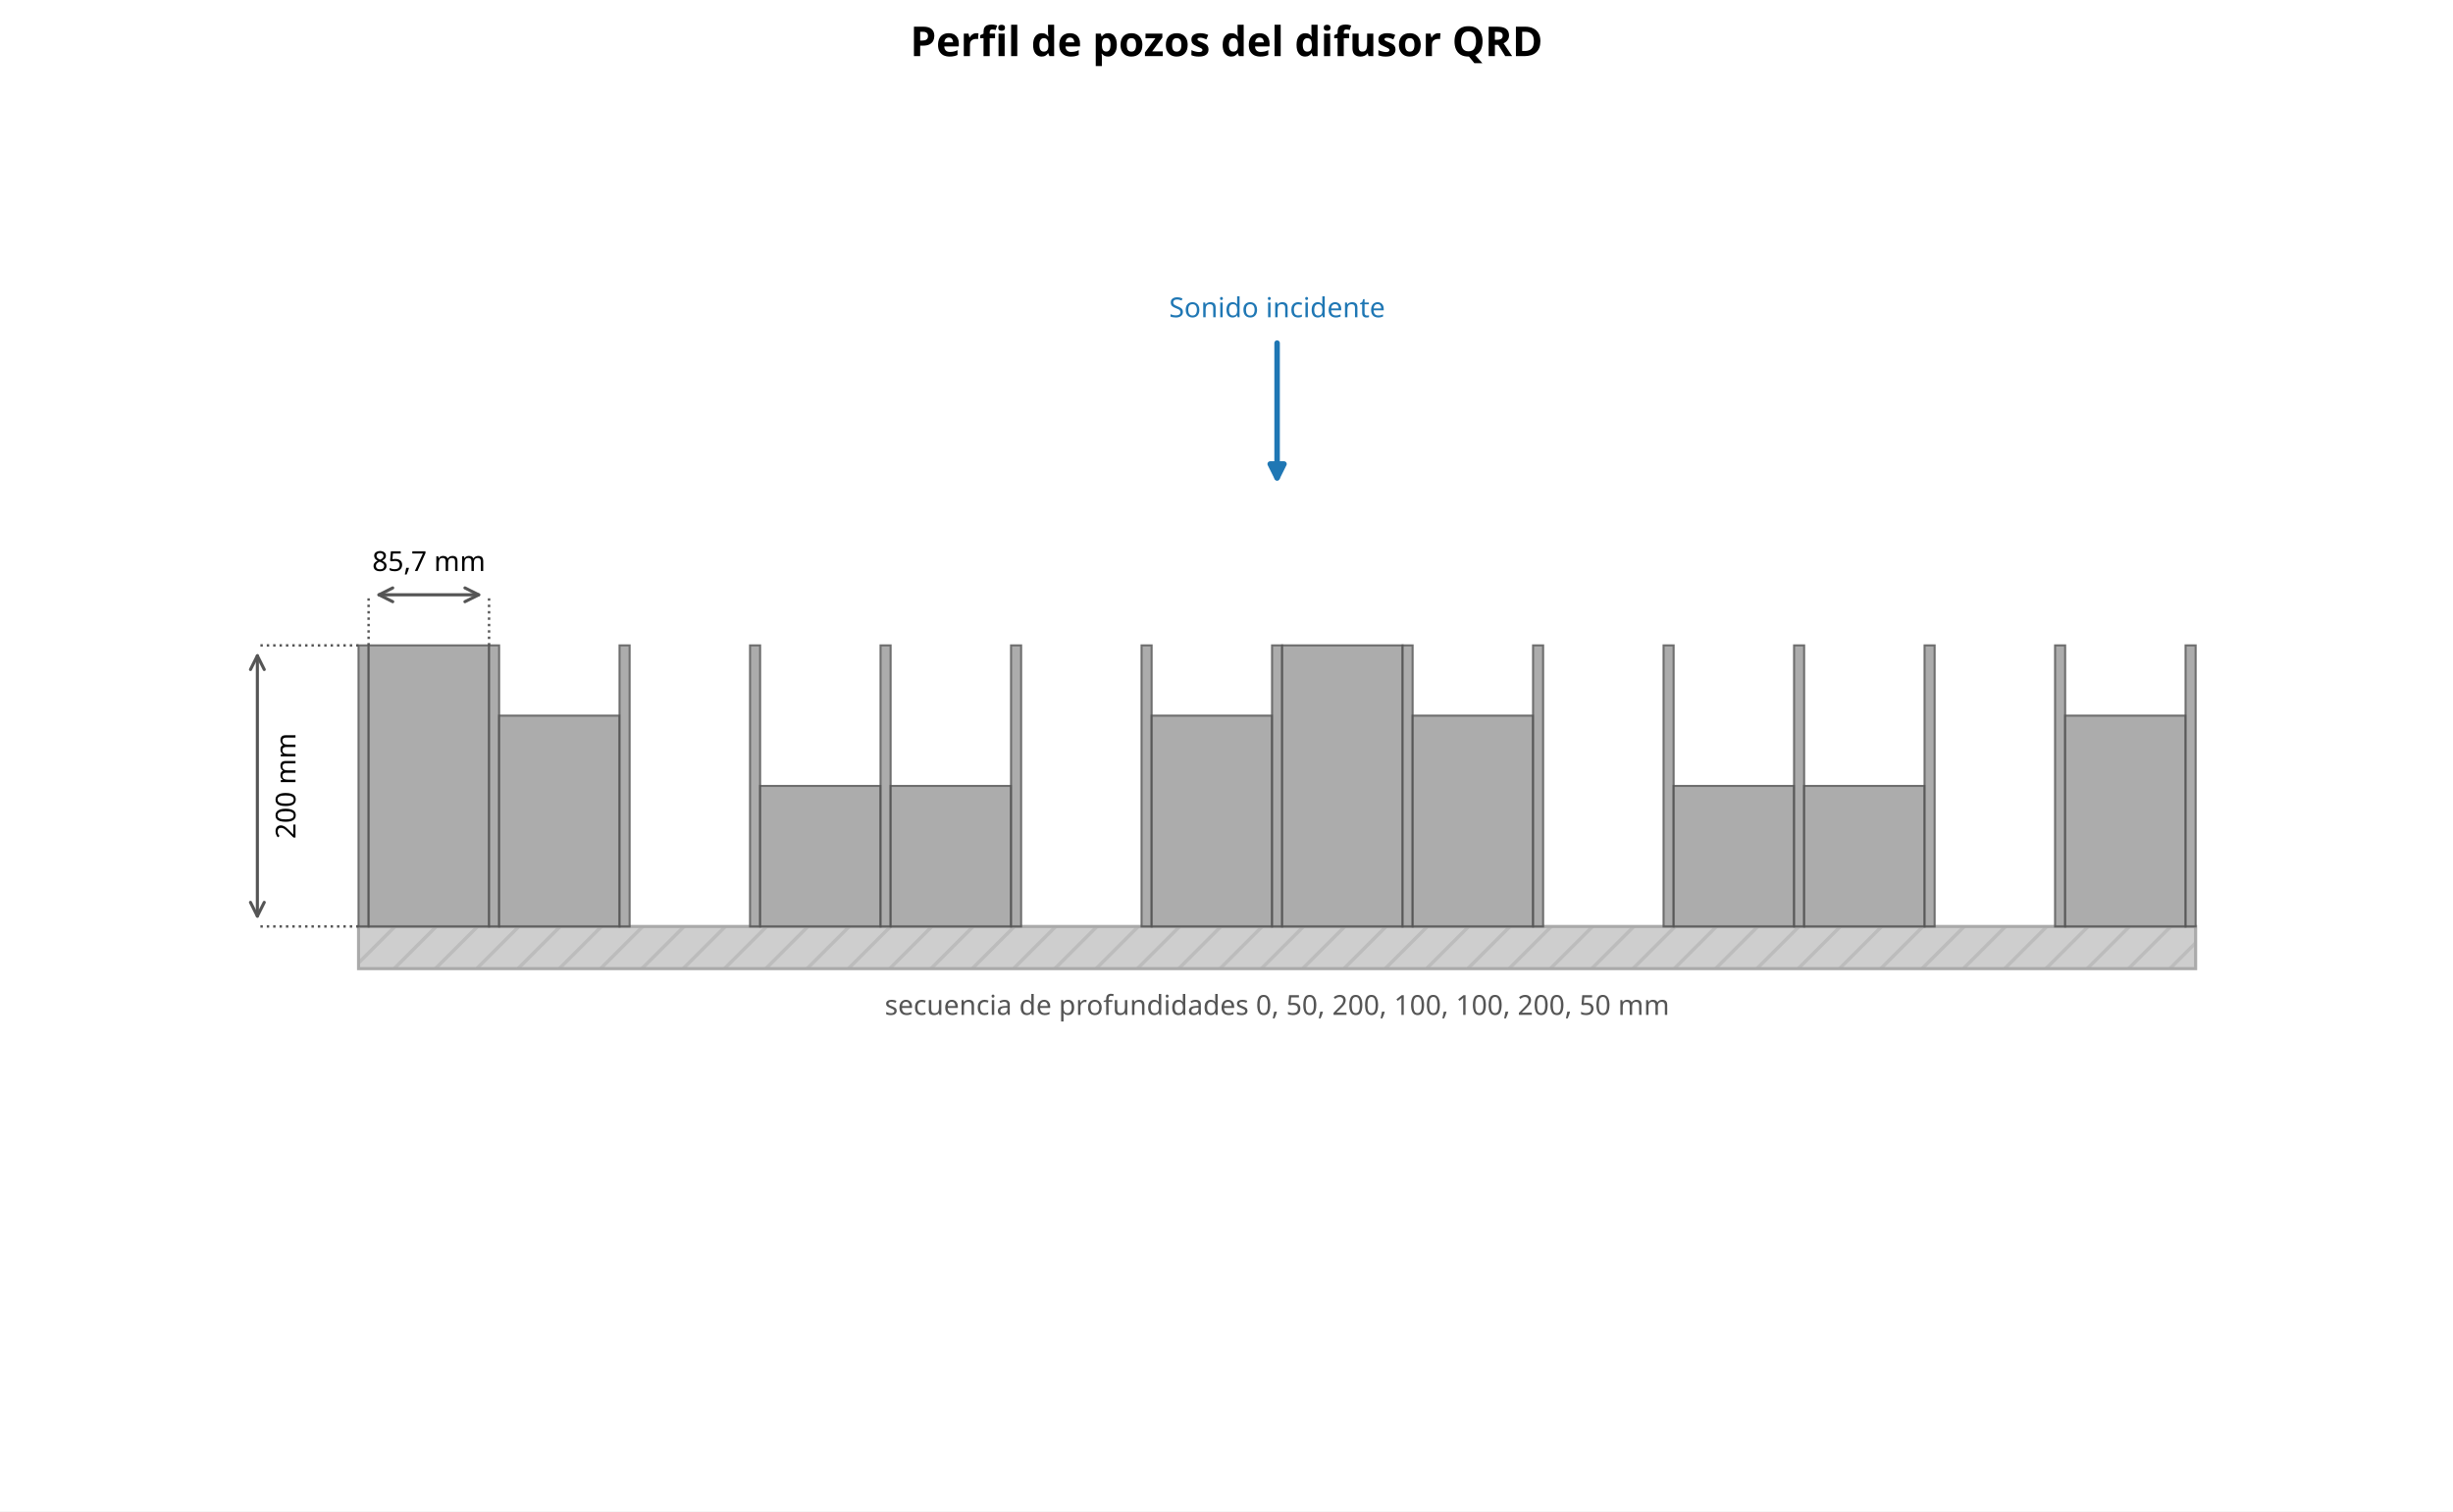
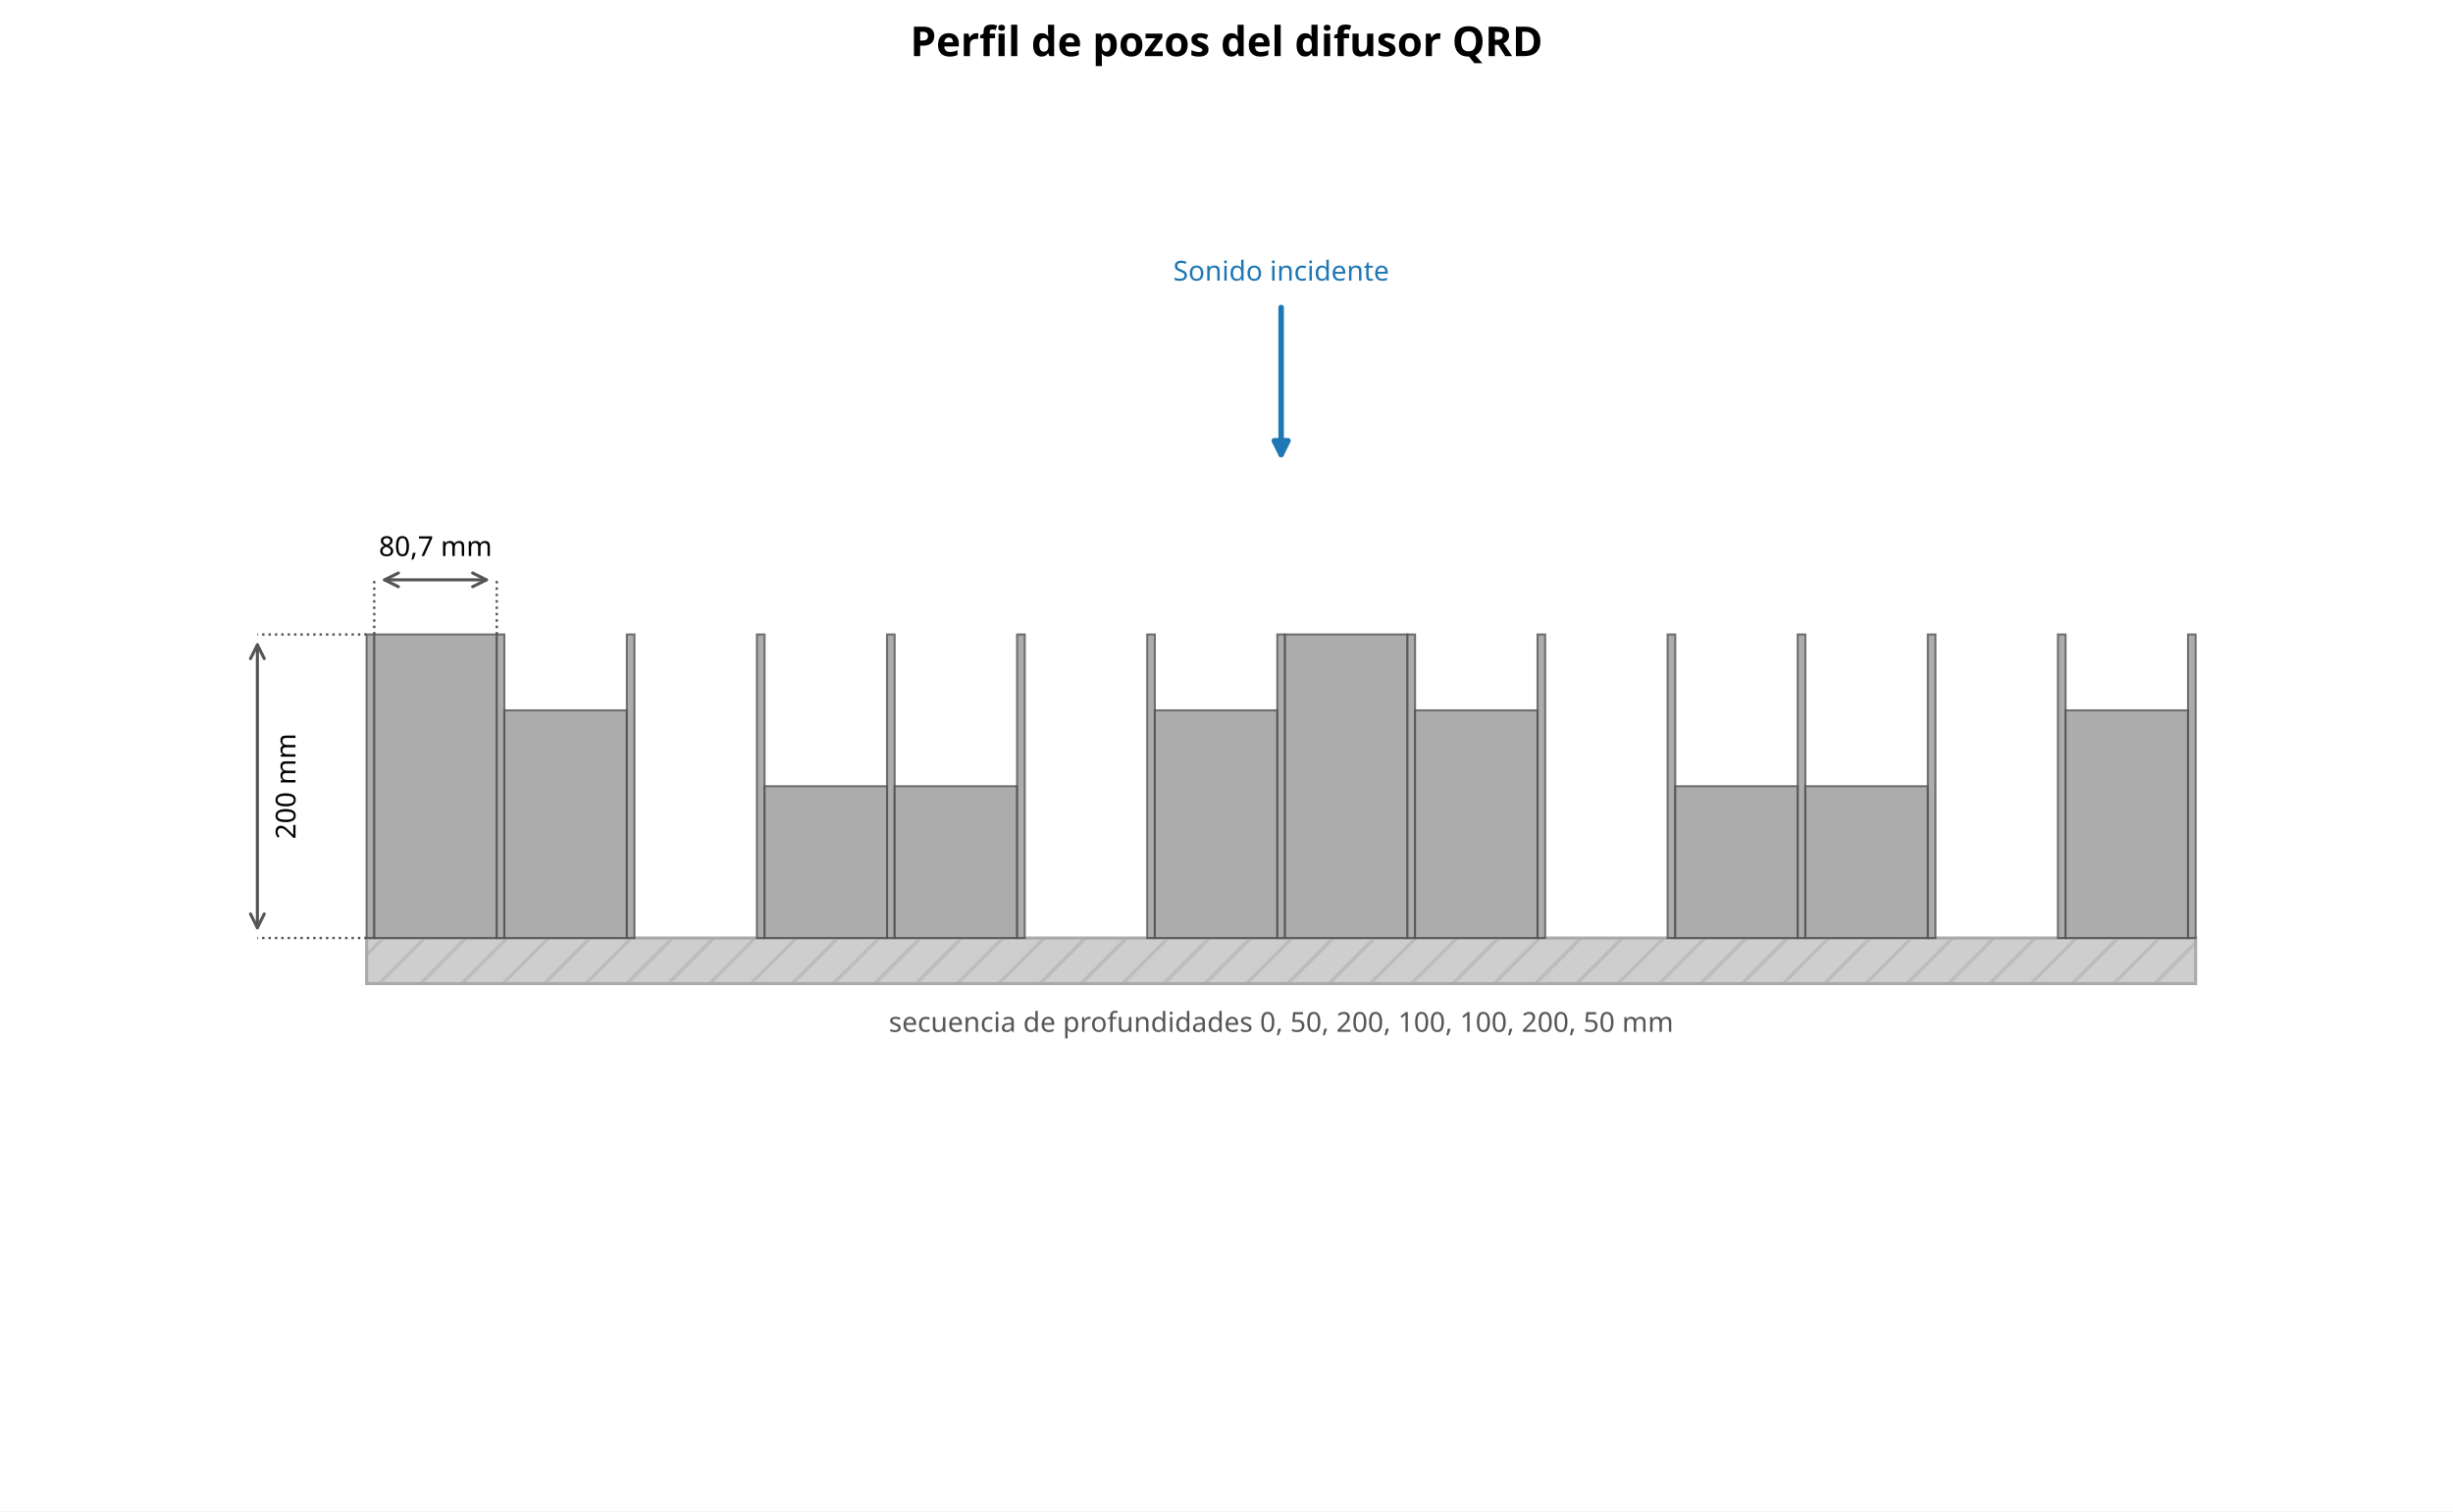
<svg xmlns="http://www.w3.org/2000/svg" width="712.8pt" height="439.198pt" viewBox="0 0 712.8 439.198" version="1.1">
  <defs>
    <style type="text/css">*{stroke-linejoin: round; stroke-linecap: butt}</style>
  </defs>
  <g id="figure_1">
    <g id="patch_1">
      <path d="M 0 439.198  L 712.8 439.198  L 712.8 0  L 0 0  z " style="fill: #ffffff" />
    </g>
    <g id="axes_1">
      <g id="patch_2">
-         <path d="M 104.191 281.474  L 638.013 281.474  L 638.013 269.222  L 104.191 269.222  z " clip-path="url(#p472bcebf09)" style="fill: url(#h32e9a0c4a8); opacity: 0.5; stroke: #555555; stroke-width: 0.9; stroke-linejoin: miter" />
+         <path d="M 106.543 285.818  L 638.013 285.818  L 638.013 272.587  L 106.543 272.587  z " clip-path="url(#p472bcebf09)" style="fill: url(#h32e9a0c4a8); opacity: 0.5; stroke: #555555; stroke-width: 0.9; stroke-linejoin: miter" />
      </g>
      <g id="patch_3">
-         <path d="M 104.191 269.222  L 107.108 269.222  L 107.108 187.544  L 104.191 187.544  z " clip-path="url(#p472bcebf09)" style="fill: #9e9e9e; opacity: 0.85; stroke: #555555; stroke-width: 0.6; stroke-linejoin: miter" />
+         <path d="M 106.543 272.587  L 108.748 272.587  L 108.748 184.376  L 106.543 184.376  z " clip-path="url(#p472bcebf09)" style="fill: #9e9e9e; opacity: 0.85; stroke: #555555; stroke-width: 0.6; stroke-linejoin: miter" />
      </g>
      <g id="patch_4">
-         <path d="M 107.108 269.222  L 142.113 269.222  L 142.113 187.544  L 107.108 187.544  z " clip-path="url(#p472bcebf09)" style="fill: #9e9e9e; opacity: 0.85; stroke: #555555; stroke-width: 0.6; stroke-linejoin: miter" />
+         <path d="M 108.748 272.587  L 144.348 272.587  L 144.348 184.376  L 108.748 184.376  z " clip-path="url(#p472bcebf09)" style="fill: #9e9e9e; opacity: 0.85; stroke: #555555; stroke-width: 0.6; stroke-linejoin: miter" />
      </g>
      <g id="patch_5">
-         <path d="M 142.113 269.222  L 145.03 269.222  L 145.03 187.544  L 142.113 187.544  z " clip-path="url(#p472bcebf09)" style="fill: #9e9e9e; opacity: 0.85; stroke: #555555; stroke-width: 0.6; stroke-linejoin: miter" />
+         <path d="M 144.348 272.587  L 146.553 272.587  L 146.553 184.376  L 144.348 184.376  z " clip-path="url(#p472bcebf09)" style="fill: #9e9e9e; opacity: 0.85; stroke: #555555; stroke-width: 0.6; stroke-linejoin: miter" />
      </g>
      <g id="patch_6">
-         <path d="M 145.03 269.222  L 180.035 269.222  L 180.035 207.964  L 145.03 207.964  z " clip-path="url(#p472bcebf09)" style="fill: #9e9e9e; opacity: 0.85; stroke: #555555; stroke-width: 0.6; stroke-linejoin: miter" />
+         <path d="M 146.553 272.587  L 182.152 272.587  L 182.152 206.429  L 146.553 206.429  z " clip-path="url(#p472bcebf09)" style="fill: #9e9e9e; opacity: 0.85; stroke: #555555; stroke-width: 0.6; stroke-linejoin: miter" />
      </g>
      <g id="patch_7">
-         <path d="M 180.035 269.222  L 182.952 269.222  L 182.952 187.544  L 180.035 187.544  z " clip-path="url(#p472bcebf09)" style="fill: #9e9e9e; opacity: 0.85; stroke: #555555; stroke-width: 0.6; stroke-linejoin: miter" />
+         <path d="M 182.152 272.587  L 184.357 272.587  L 184.357 184.376  L 182.152 184.376  z " clip-path="url(#p472bcebf09)" style="fill: #9e9e9e; opacity: 0.85; stroke: #555555; stroke-width: 0.6; stroke-linejoin: miter" />
      </g>
      <g id="patch_8">
-         <path d="M 217.956 269.222  L 220.873 269.222  L 220.873 187.544  L 217.956 187.544  z " clip-path="url(#p472bcebf09)" style="fill: #9e9e9e; opacity: 0.85; stroke: #555555; stroke-width: 0.6; stroke-linejoin: miter" />
+         <path d="M 219.957 272.587  L 222.162 272.587  L 222.162 184.376  L 219.957 184.376  z " clip-path="url(#p472bcebf09)" style="fill: #9e9e9e; opacity: 0.85; stroke: #555555; stroke-width: 0.6; stroke-linejoin: miter" />
      </g>
      <g id="patch_9">
-         <path d="M 220.873 269.222  L 255.878 269.222  L 255.878 228.383  L 220.873 228.383  z " clip-path="url(#p472bcebf09)" style="fill: #9e9e9e; opacity: 0.85; stroke: #555555; stroke-width: 0.6; stroke-linejoin: miter" />
+         <path d="M 222.162 272.587  L 257.761 272.587  L 257.761 228.481  L 222.162 228.481  z " clip-path="url(#p472bcebf09)" style="fill: #9e9e9e; opacity: 0.85; stroke: #555555; stroke-width: 0.6; stroke-linejoin: miter" />
      </g>
      <g id="patch_10">
-         <path d="M 255.878 269.222  L 258.795 269.222  L 258.795 187.544  L 255.878 187.544  z " clip-path="url(#p472bcebf09)" style="fill: #9e9e9e; opacity: 0.85; stroke: #555555; stroke-width: 0.6; stroke-linejoin: miter" />
+         <path d="M 257.761 272.587  L 259.967 272.587  L 259.967 184.376  L 257.761 184.376  z " clip-path="url(#p472bcebf09)" style="fill: #9e9e9e; opacity: 0.85; stroke: #555555; stroke-width: 0.6; stroke-linejoin: miter" />
      </g>
      <g id="patch_11">
-         <path d="M 258.795 269.222  L 293.8 269.222  L 293.8 228.383  L 258.795 228.383  z " clip-path="url(#p472bcebf09)" style="fill: #9e9e9e; opacity: 0.85; stroke: #555555; stroke-width: 0.6; stroke-linejoin: miter" />
+         <path d="M 259.967 272.587  L 295.566 272.587  L 295.566 228.481  L 259.967 228.481  z " clip-path="url(#p472bcebf09)" style="fill: #9e9e9e; opacity: 0.85; stroke: #555555; stroke-width: 0.6; stroke-linejoin: miter" />
      </g>
      <g id="patch_12">
-         <path d="M 293.8 269.222  L 296.717 269.222  L 296.717 187.544  L 293.8 187.544  z " clip-path="url(#p472bcebf09)" style="fill: #9e9e9e; opacity: 0.85; stroke: #555555; stroke-width: 0.6; stroke-linejoin: miter" />
+         <path d="M 295.566 272.587  L 297.771 272.587  L 297.771 184.376  L 295.566 184.376  z " clip-path="url(#p472bcebf09)" style="fill: #9e9e9e; opacity: 0.85; stroke: #555555; stroke-width: 0.6; stroke-linejoin: miter" />
      </g>
      <g id="patch_13">
-         <path d="M 331.722 269.222  L 334.639 269.222  L 334.639 187.544  L 331.722 187.544  z " clip-path="url(#p472bcebf09)" style="fill: #9e9e9e; opacity: 0.85; stroke: #555555; stroke-width: 0.6; stroke-linejoin: miter" />
+         <path d="M 333.371 272.587  L 335.576 272.587  L 335.576 184.376  L 333.371 184.376  z " clip-path="url(#p472bcebf09)" style="fill: #9e9e9e; opacity: 0.85; stroke: #555555; stroke-width: 0.6; stroke-linejoin: miter" />
      </g>
      <g id="patch_14">
-         <path d="M 334.639 269.222  L 369.643 269.222  L 369.643 207.964  L 334.639 207.964  z " clip-path="url(#p472bcebf09)" style="fill: #9e9e9e; opacity: 0.85; stroke: #555555; stroke-width: 0.6; stroke-linejoin: miter" />
+         <path d="M 335.576 272.587  L 371.175 272.587  L 371.175 206.429  L 335.576 206.429  z " clip-path="url(#p472bcebf09)" style="fill: #9e9e9e; opacity: 0.85; stroke: #555555; stroke-width: 0.6; stroke-linejoin: miter" />
      </g>
      <g id="patch_15">
-         <path d="M 369.643 269.222  L 372.561 269.222  L 372.561 187.544  L 369.643 187.544  z " clip-path="url(#p472bcebf09)" style="fill: #9e9e9e; opacity: 0.85; stroke: #555555; stroke-width: 0.6; stroke-linejoin: miter" />
+         <path d="M 371.175 272.587  L 373.381 272.587  L 373.381 184.376  L 371.175 184.376  z " clip-path="url(#p472bcebf09)" style="fill: #9e9e9e; opacity: 0.85; stroke: #555555; stroke-width: 0.6; stroke-linejoin: miter" />
      </g>
      <g id="patch_16">
-         <path d="M 372.561 269.222  L 407.565 269.222  L 407.565 187.544  L 372.561 187.544  z " clip-path="url(#p472bcebf09)" style="fill: #9e9e9e; opacity: 0.85; stroke: #555555; stroke-width: 0.6; stroke-linejoin: miter" />
+         <path d="M 373.381 272.587  L 408.98 272.587  L 408.98 184.376  L 373.381 184.376  z " clip-path="url(#p472bcebf09)" style="fill: #9e9e9e; opacity: 0.85; stroke: #555555; stroke-width: 0.6; stroke-linejoin: miter" />
      </g>
      <g id="patch_17">
-         <path d="M 407.565 269.222  L 410.482 269.222  L 410.482 187.544  L 407.565 187.544  z " clip-path="url(#p472bcebf09)" style="fill: #9e9e9e; opacity: 0.85; stroke: #555555; stroke-width: 0.6; stroke-linejoin: miter" />
+         <path d="M 408.98 272.587  L 411.185 272.587  L 411.185 184.376  L 408.98 184.376  z " clip-path="url(#p472bcebf09)" style="fill: #9e9e9e; opacity: 0.85; stroke: #555555; stroke-width: 0.6; stroke-linejoin: miter" />
      </g>
      <g id="patch_18">
-         <path d="M 410.482 269.222  L 445.487 269.222  L 445.487 207.964  L 410.482 207.964  z " clip-path="url(#p472bcebf09)" style="fill: #9e9e9e; opacity: 0.85; stroke: #555555; stroke-width: 0.6; stroke-linejoin: miter" />
+         <path d="M 411.185 272.587  L 446.785 272.587  L 446.785 206.429  L 411.185 206.429  z " clip-path="url(#p472bcebf09)" style="fill: #9e9e9e; opacity: 0.85; stroke: #555555; stroke-width: 0.6; stroke-linejoin: miter" />
      </g>
      <g id="patch_19">
-         <path d="M 445.487 269.222  L 448.404 269.222  L 448.404 187.544  L 445.487 187.544  z " clip-path="url(#p472bcebf09)" style="fill: #9e9e9e; opacity: 0.85; stroke: #555555; stroke-width: 0.6; stroke-linejoin: miter" />
+         <path d="M 446.785 272.587  L 448.99 272.587  L 448.99 184.376  L 446.785 184.376  z " clip-path="url(#p472bcebf09)" style="fill: #9e9e9e; opacity: 0.85; stroke: #555555; stroke-width: 0.6; stroke-linejoin: miter" />
      </g>
      <g id="patch_20">
-         <path d="M 483.409 269.222  L 486.326 269.222  L 486.326 187.544  L 483.409 187.544  z " clip-path="url(#p472bcebf09)" style="fill: #9e9e9e; opacity: 0.85; stroke: #555555; stroke-width: 0.6; stroke-linejoin: miter" />
+         <path d="M 484.589 272.587  L 486.794 272.587  L 486.794 184.376  L 484.589 184.376  z " clip-path="url(#p472bcebf09)" style="fill: #9e9e9e; opacity: 0.85; stroke: #555555; stroke-width: 0.6; stroke-linejoin: miter" />
      </g>
      <g id="patch_21">
-         <path d="M 486.326 269.222  L 521.331 269.222  L 521.331 228.383  L 486.326 228.383  z " clip-path="url(#p472bcebf09)" style="fill: #9e9e9e; opacity: 0.85; stroke: #555555; stroke-width: 0.6; stroke-linejoin: miter" />
+         <path d="M 486.794 272.587  L 522.394 272.587  L 522.394 228.481  L 486.794 228.481  z " clip-path="url(#p472bcebf09)" style="fill: #9e9e9e; opacity: 0.85; stroke: #555555; stroke-width: 0.6; stroke-linejoin: miter" />
      </g>
      <g id="patch_22">
-         <path d="M 521.331 269.222  L 524.248 269.222  L 524.248 187.544  L 521.331 187.544  z " clip-path="url(#p472bcebf09)" style="fill: #9e9e9e; opacity: 0.85; stroke: #555555; stroke-width: 0.6; stroke-linejoin: miter" />
+         <path d="M 522.394 272.587  L 524.599 272.587  L 524.599 184.376  L 522.394 184.376  z " clip-path="url(#p472bcebf09)" style="fill: #9e9e9e; opacity: 0.85; stroke: #555555; stroke-width: 0.6; stroke-linejoin: miter" />
      </g>
      <g id="patch_23">
-         <path d="M 524.248 269.222  L 559.252 269.222  L 559.252 228.383  L 524.248 228.383  z " clip-path="url(#p472bcebf09)" style="fill: #9e9e9e; opacity: 0.85; stroke: #555555; stroke-width: 0.6; stroke-linejoin: miter" />
+         <path d="M 524.599 272.587  L 560.198 272.587  L 560.198 228.481  L 524.599 228.481  z " clip-path="url(#p472bcebf09)" style="fill: #9e9e9e; opacity: 0.85; stroke: #555555; stroke-width: 0.6; stroke-linejoin: miter" />
      </g>
      <g id="patch_24">
-         <path d="M 559.252 269.222  L 562.169 269.222  L 562.169 187.544  L 559.252 187.544  z " clip-path="url(#p472bcebf09)" style="fill: #9e9e9e; opacity: 0.85; stroke: #555555; stroke-width: 0.6; stroke-linejoin: miter" />
+         <path d="M 560.198 272.587  L 562.404 272.587  L 562.404 184.376  L 560.198 184.376  z " clip-path="url(#p472bcebf09)" style="fill: #9e9e9e; opacity: 0.85; stroke: #555555; stroke-width: 0.6; stroke-linejoin: miter" />
      </g>
      <g id="patch_25">
-         <path d="M 597.174 269.222  L 600.091 269.222  L 600.091 187.544  L 597.174 187.544  z " clip-path="url(#p472bcebf09)" style="fill: #9e9e9e; opacity: 0.85; stroke: #555555; stroke-width: 0.6; stroke-linejoin: miter" />
+         <path d="M 598.003 272.587  L 600.208 272.587  L 600.208 184.376  L 598.003 184.376  z " clip-path="url(#p472bcebf09)" style="fill: #9e9e9e; opacity: 0.85; stroke: #555555; stroke-width: 0.6; stroke-linejoin: miter" />
      </g>
      <g id="patch_26">
-         <path d="M 600.091 269.222  L 635.096 269.222  L 635.096 207.964  L 600.091 207.964  z " clip-path="url(#p472bcebf09)" style="fill: #9e9e9e; opacity: 0.85; stroke: #555555; stroke-width: 0.6; stroke-linejoin: miter" />
+         <path d="M 600.208 272.587  L 635.808 272.587  L 635.808 206.429  L 600.208 206.429  z " clip-path="url(#p472bcebf09)" style="fill: #9e9e9e; opacity: 0.85; stroke: #555555; stroke-width: 0.6; stroke-linejoin: miter" />
      </g>
      <g id="patch_27">
-         <path d="M 635.096 269.222  L 638.013 269.222  L 638.013 187.544  L 635.096 187.544  z " clip-path="url(#p472bcebf09)" style="fill: #9e9e9e; opacity: 0.85; stroke: #555555; stroke-width: 0.6; stroke-linejoin: miter" />
+         <path d="M 635.808 272.587  L 638.013 272.587  L 638.013 184.376  L 635.808 184.376  z " clip-path="url(#p472bcebf09)" style="fill: #9e9e9e; opacity: 0.85; stroke: #555555; stroke-width: 0.6; stroke-linejoin: miter" />
      </g>
      <g id="text_1">
-         <text style="font-size: 8px; font-family: sans-serif; text-anchor: middle; fill: #1f77b4" x="371.102" y="92.183" transform="rotate(-0 371.102 92.18334)">Sonido incidente</text>
+         <text style="font-size: 8px; font-family: sans-serif; text-anchor: middle; fill: #1f77b4" x="372.278" y="81.541" transform="rotate(-0 372.2779 81.5409)">Sonido incidente</text>
      </g>
      <g id="text_2">
-         <text style="font-size: 8px; font-family: sans-serif; text-anchor: middle; fill: #555555" x="371.102" y="294.904" transform="rotate(-0 371.102 294.9035)">secuencia de profundidades 0, 50, 200, 100, 100, 200, 50 mm</text>
+         <text style="font-size: 8px; font-family: sans-serif; text-anchor: middle; fill: #555555" x="372.278" y="299.836" transform="rotate(-0 372.2779 299.836)">secuencia de profundidades 0, 50, 200, 100, 100, 200, 50 mm</text>
      </g>
      <g id="text_3">
        <text style="font-weight: 700; font-size: 12px; font-family: sans-serif; text-anchor: middle" x="356.4" y="16.318" transform="rotate(-0 356.4 16.31812)">Perfil de pozos del difusor QRD</text>
      </g>
      <g id="line2d_1">
-         <path d="M 107.108 187.544  L 107.108 172.842  " clip-path="url(#p472bcebf09)" style="fill: none; stroke-dasharray: 0.7,1.155; stroke-dashoffset: 0; stroke: #555555; stroke-width: 0.7" />
+         <path d="M 108.748 184.376  L 108.748 168.498  " clip-path="url(#p472bcebf09)" style="fill: none; stroke-dasharray: 0.7,1.155; stroke-dashoffset: 0; stroke: #555555; stroke-width: 0.7" />
      </g>
      <g id="line2d_2">
-         <path d="M 142.113 187.544  L 142.113 172.842  " clip-path="url(#p472bcebf09)" style="fill: none; stroke-dasharray: 0.7,1.155; stroke-dashoffset: 0; stroke: #555555; stroke-width: 0.7" />
+         <path d="M 144.348 184.376  L 144.348 168.498  " clip-path="url(#p472bcebf09)" style="fill: none; stroke-dasharray: 0.7,1.155; stroke-dashoffset: 0; stroke: #555555; stroke-width: 0.7" />
      </g>
      <g id="line2d_3">
-         <path d="M 104.191 187.544  L 74.787 187.544  " clip-path="url(#p472bcebf09)" style="fill: none; stroke-dasharray: 0.7,1.155; stroke-dashoffset: 0; stroke: #555555; stroke-width: 0.7" />
+         <path d="M 106.543 184.376  L 74.787 184.376  " clip-path="url(#p472bcebf09)" style="fill: none; stroke-dasharray: 0.7,1.155; stroke-dashoffset: 0; stroke: #555555; stroke-width: 0.7" />
      </g>
      <g id="line2d_4">
-         <path d="M 104.191 269.222  L 74.787 269.222  " clip-path="url(#p472bcebf09)" style="fill: none; stroke-dasharray: 0.7,1.155; stroke-dashoffset: 0; stroke: #555555; stroke-width: 0.7" />
+         <path d="M 106.543 272.587  L 74.787 272.587  " clip-path="url(#p472bcebf09)" style="fill: none; stroke-dasharray: 0.7,1.155; stroke-dashoffset: 0; stroke: #555555; stroke-width: 0.7" />
      </g>
      <g id="patch_28">
-         <path d="M 371.102 99.698  Q 371.102 120.16 371.102 138.834  " style="fill: none; stroke: #1f77b4; stroke-width: 1.6; stroke-linecap: round" />
-         <path d="M 373.102 134.834  L 371.102 138.834  L 369.102 134.834  z " style="fill: #1f77b4; stroke: #1f77b4; stroke-width: 1.6; stroke-linecap: round" />
+         <path d="M 372.278 89.343  Q 372.278 111.601 372.278 132.069  " style="fill: none; stroke: #1f77b4; stroke-width: 1.6; stroke-linecap: round" />
+         <path d="M 374.278 128.069  L 372.278 132.069  L 370.278 128.069  z " style="fill: #1f77b4; stroke: #1f77b4; stroke-width: 1.6; stroke-linecap: round" />
      </g>
      <g id="patch_29">
-         <path d="M 110.118 172.842  Q 124.611 172.842 139.104 172.842  " style="fill: none; stroke: #555555; stroke-width: 0.9; stroke-linecap: round" />
-         <path d="M 114.118 174.842  L 110.118 172.842  L 114.118 170.842  " style="fill: none; stroke: #555555; stroke-width: 0.9; stroke-linecap: round" />
-         <path d="M 135.104 170.842  L 139.104 172.842  L 135.104 174.842  " style="fill: none; stroke: #555555; stroke-width: 0.9; stroke-linecap: round" />
+         <path d="M 111.758 168.498  Q 126.551 168.498 141.344 168.498  " style="fill: none; stroke: #555555; stroke-width: 0.9; stroke-linecap: round" />
+         <path d="M 115.758 170.498  L 111.758 168.498  L 115.758 166.498  " style="fill: none; stroke: #555555; stroke-width: 0.9; stroke-linecap: round" />
+         <path d="M 137.344 166.498  L 141.344 168.498  L 137.344 170.498  " style="fill: none; stroke: #555555; stroke-width: 0.9; stroke-linecap: round" />
      </g>
      <g id="patch_30">
-         <path d="M 74.787 190.55  Q 74.787 228.383 74.787 266.217  " style="fill: none; stroke: #555555; stroke-width: 0.9; stroke-linecap: round" />
-         <path d="M 72.787 194.55  L 74.787 190.55  L 76.787 194.55  " style="fill: none; stroke: #555555; stroke-width: 0.9; stroke-linecap: round" />
-         <path d="M 76.787 262.217  L 74.787 266.217  L 72.787 262.217  " style="fill: none; stroke: #555555; stroke-width: 0.9; stroke-linecap: round" />
+         <path d="M 74.787 187.382  Q 74.787 228.48 74.787 269.578  " style="fill: none; stroke: #555555; stroke-width: 0.9; stroke-linecap: round" />
+         <path d="M 72.787 191.382  L 74.787 187.382  L 76.787 191.382  " style="fill: none; stroke: #555555; stroke-width: 0.9; stroke-linecap: round" />
+         <path d="M 76.787 265.578  L 74.787 269.578  L 72.787 265.578  " style="fill: none; stroke: #555555; stroke-width: 0.9; stroke-linecap: round" />
      </g>
      <g id="text_4">
-         <text style="font-size: 8px; font-family: sans-serif; text-anchor: middle" x="124.61" y="165.921" transform="rotate(-0 124.6105 165.9206)">85,7 mm</text>
+         <text style="font-size: 8px; font-family: sans-serif; text-anchor: middle" x="126.548" y="161.576" transform="rotate(-0 126.5479 161.5761)">80,7 mm</text>
      </g>
      <g id="text_5">
-         <text style="font-size: 8px; font-family: sans-serif; text-anchor: middle" x="85.865" y="228.383" transform="rotate(-90 85.86522 228.3833)">200 mm</text>
+         <text style="font-size: 8px; font-family: sans-serif; text-anchor: middle" x="85.865" y="228.481" transform="rotate(-90 85.86522 228.4813)">200 mm</text>
      </g>
    </g>
  </g>
  <defs>
    <clipPath id="p472bcebf09">
      <rect x="7.2" y="22.318" width="698.4" height="409.68" />
    </clipPath>
  </defs>
  <defs>
    <pattern id="h32e9a0c4a8" patternUnits="userSpaceOnUse" x="0" y="0" width="72" height="72">
      <rect x="0" y="0" width="73" height="73" fill="#9e9e9e" />
      <path d="M -36 36  L 36 -36  M -30 42  L 42 -30  M -24 48  L 48 -24  M -18 54  L 54 -18  M -12 60  L 60 -12  M -6 66  L 66 -6  M 0 72  L 72 0  M 6 78  L 78 6  M 12 84  L 84 12  M 18 90  L 90 18  M 24 96  L 96 24  M 30 102  L 102 30  M 36 108  L 108 36  " style="fill: #555555; stroke: #555555; stroke-width: 1.0; stroke-linecap: butt; stroke-linejoin: miter; stroke-opacity: 0.5" />
    </pattern>
  </defs>
</svg>
